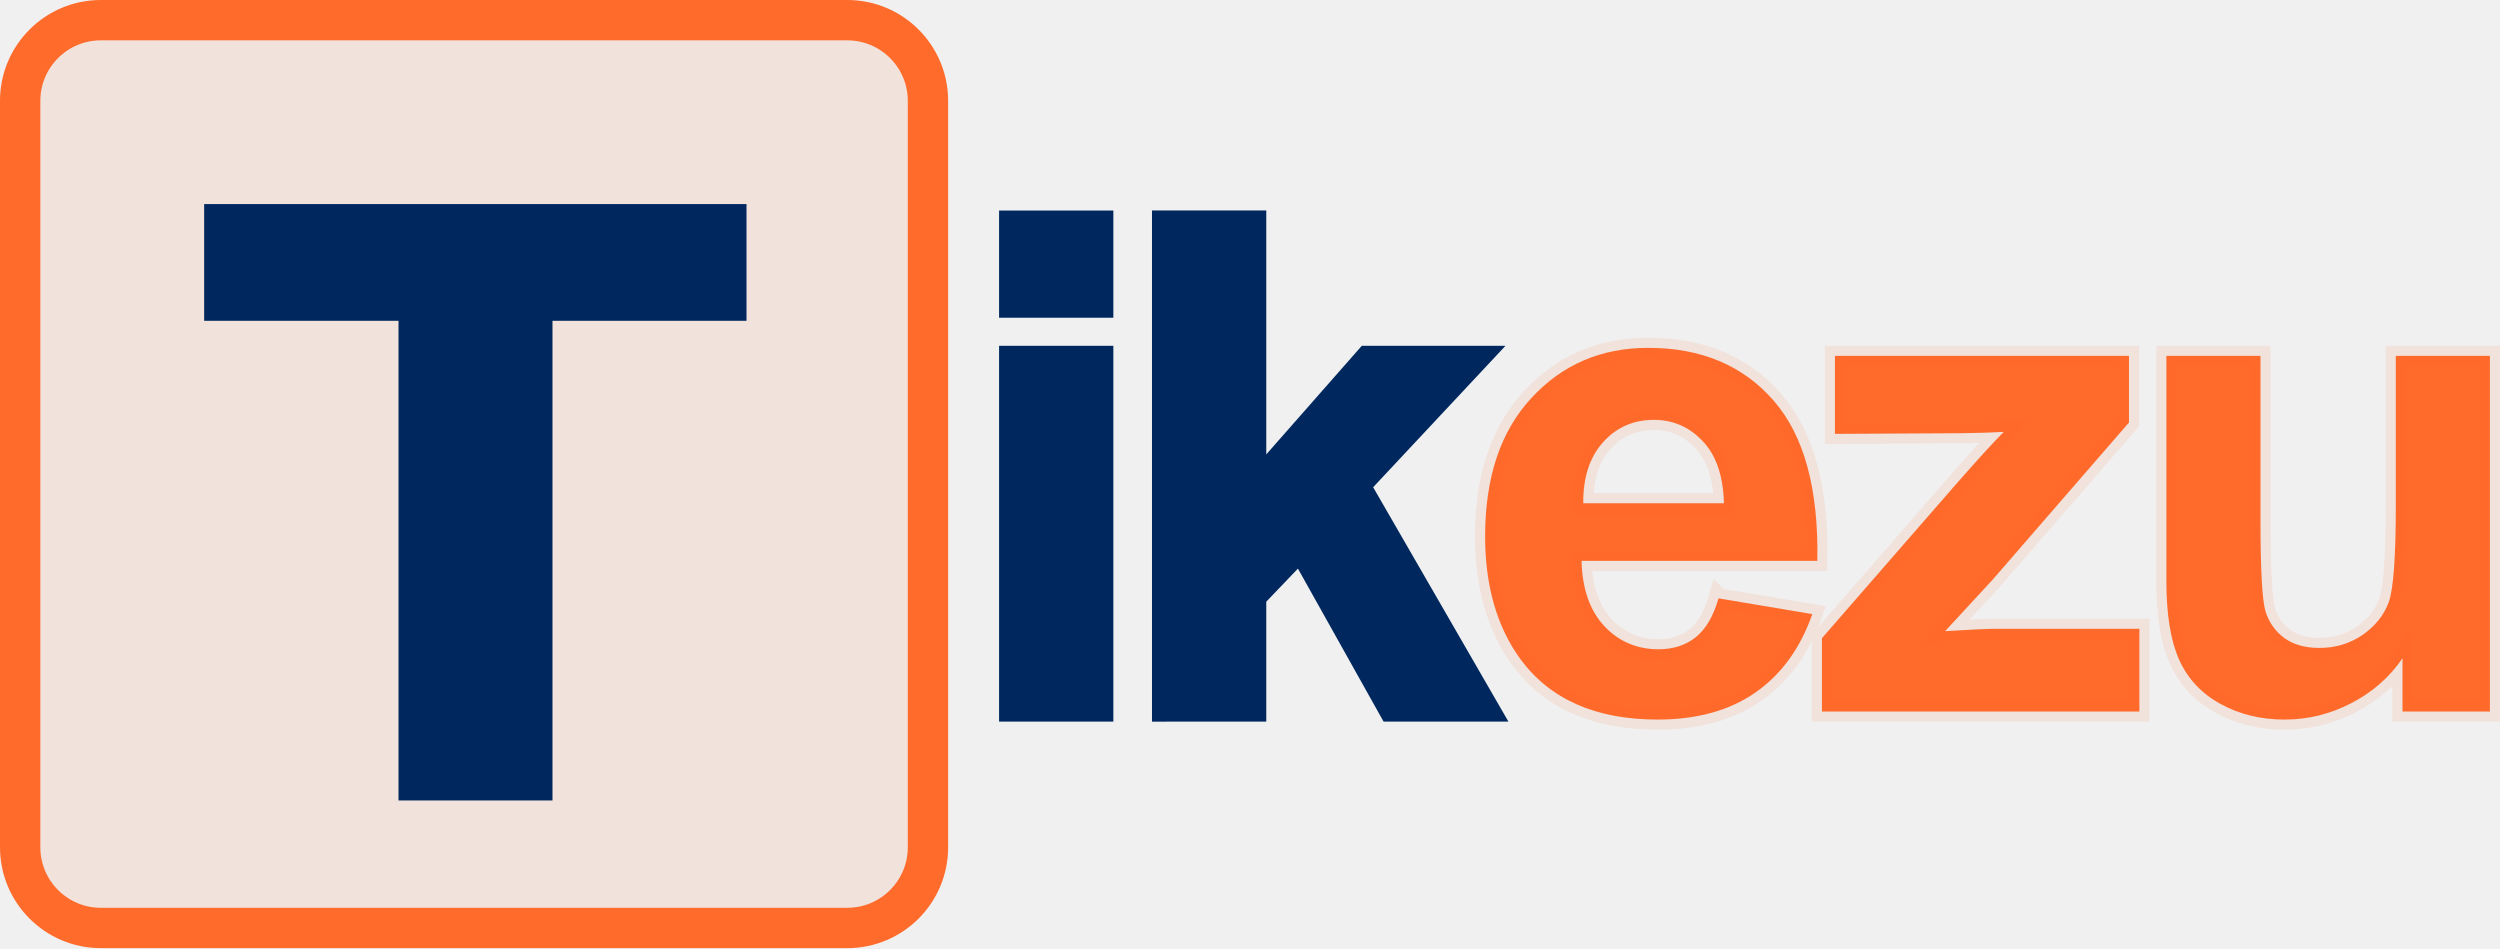
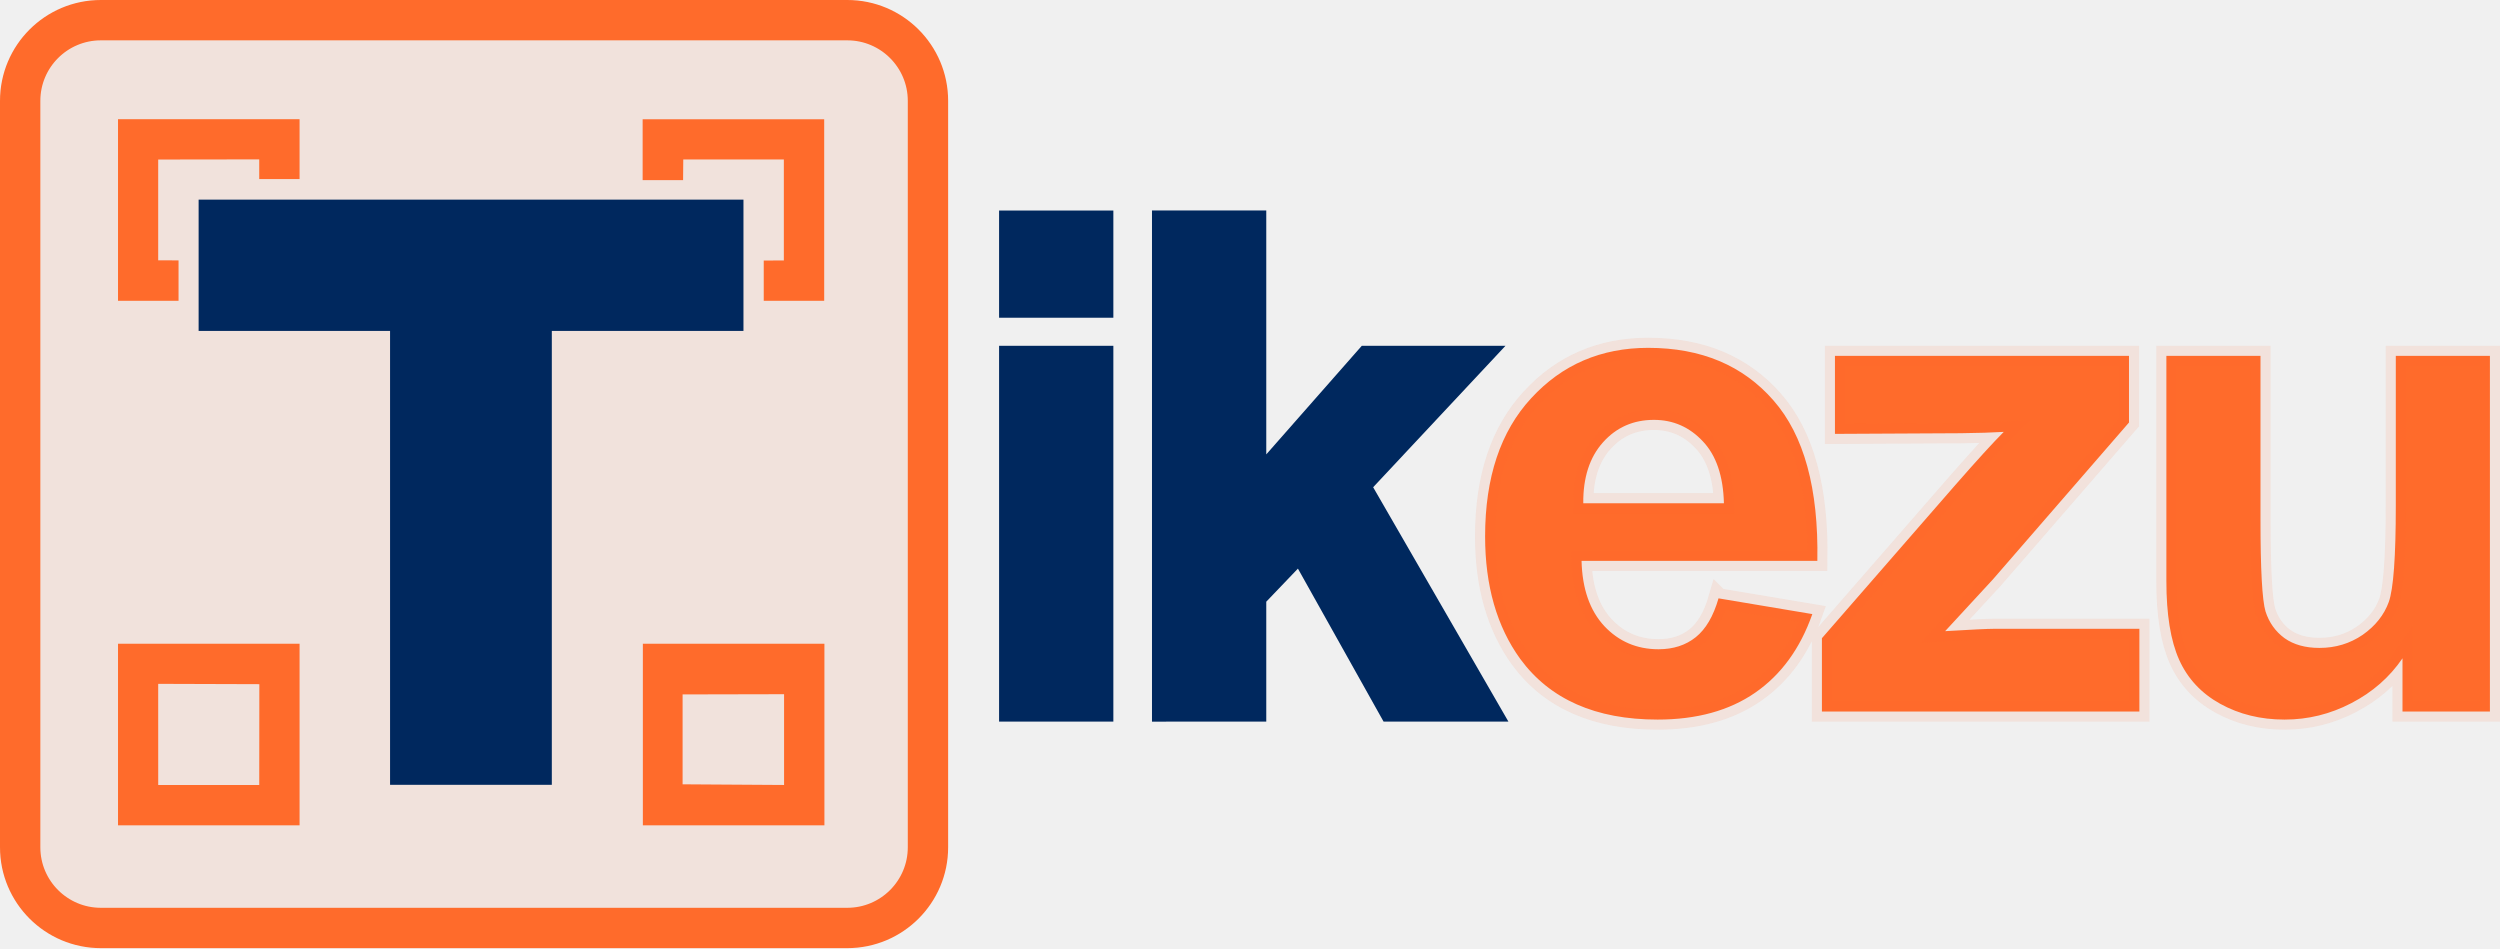
<svg xmlns="http://www.w3.org/2000/svg" width="123.927" height="47" viewBox="0 0 123.927 47" fill="none" version="1.1" id="svg6">
  <defs id="defs1">
-     <mask id="tMask">
-       <rect fill="#000000" id="rect10" width="28.531" height="11.473" x="9.311" y="8.886" rx="0" />
-     </mask>
+     <filter id="mask-powermask-path-effect7_inverse" style="color-interpolation-filters:sRGB" height="100" width="100" x="-50" y="-50">
+       <feColorMatrix id="mask-powermask-path-effect7_primitive1" values="1" type="saturate" result="fbSourceGraphic" />
+       <feColorMatrix id="mask-powermask-path-effect7_primitive2" values="-1 0 0 0 1 0 -1 0 0 1 0 0 -1 0 1 0 0 0 1 0 " in="fbSourceGraphic" />
+     </filter>
+     <filter id="mask-powermask-path-effect8_inverse" style="color-interpolation-filters:sRGB" height="100" width="100" x="-50" y="-50">
+       <feColorMatrix id="mask-powermask-path-effect8_primitive1" values="1" type="saturate" result="fbSourceGraphic" />
+       <feColorMatrix id="mask-powermask-path-effect8_primitive2" values="-1 0 0 0 1 0 -1 0 0 1 0 0 -1 0 1 0 0 0 1 0 " in="fbSourceGraphic" />
+     </filter>
+     <filter id="mask-powermask-path-effect9_inverse" style="color-interpolation-filters:sRGB" height="100" width="100" x="-50" y="-50">
+       <feColorMatrix id="mask-powermask-path-effect9_primitive1" values="1" type="saturate" result="fbSourceGraphic" />
+       <feColorMatrix id="mask-powermask-path-effect9_primitive2" values="-1 0 0 0 1 0 -1 0 0 1 0 0 -1 0 1 0 0 0 1 0 " in="fbSourceGraphic" />
+     </filter>
+     <filter id="mask-powermask-path-effect12_inverse" style="color-interpolation-filters:sRGB" height="100" width="100" x="-50" y="-50">
+       <feColorMatrix id="mask-powermask-path-effect12_primitive1" values="1" type="saturate" result="fbSourceGraphic" />
+       <feColorMatrix id="mask-powermask-path-effect12_primitive2" values="-1 0 0 0 1 0 -1 0 0 1 0 0 -1 0 1 0 0 0 1 0 " in="fbSourceGraphic" />
+     </filter>
+     <filter id="mask-powermask-path-effect15_inverse" style="color-interpolation-filters:sRGB" height="100" width="100" x="-50" y="-50">
+       <feColorMatrix id="mask-powermask-path-effect15_primitive1" values="1" type="saturate" result="fbSourceGraphic" />
+       <feColorMatrix id="mask-powermask-path-effect15_primitive2" values="-1 0 0 0 1 0 -1 0 0 1 0 0 -1 0 1 0 0 0 1 0 " in="fbSourceGraphic" />
+     </filter>
+     <clipPath clipPathUnits="userSpaceOnUse" id="clipPath17">
+       <rect style="display:none;fill:#ffffff;fill-opacity:1;stroke-width:0;paint-order:markers stroke fill" id="rect17" width="7.95" height="7.977" x="15.851" y="12.878" clip-path="none" d="m 15.851,12.878 h 7.95 v 7.977 h -7.95 z" />
+       <path id="lpe_path-effect17" style="fill:#ffffff;fill-opacity:1;stroke-width:0;paint-order:markers stroke fill" class="powerclip" d="m 7.85,4.91 h 19 v 19 H 7.85 Z m 8.001,7.968 v 7.977 h 7.95 v -7.977 z" />
+     </clipPath>
+     <clipPath clipPathUnits="userSpaceOnUse" id="clipPath20">
+       <rect style="display:none;fill:#ffffff;fill-opacity:1;stroke-width:0;paint-order:markers stroke fill" id="rect21" width="7.95" height="8.469" x="36.91" y="12.929" clip-path="none" d="m 36.91,12.929 h 7.95 v 8.469 h -7.95 z" />
+       <path id="lpe_path-effect21" style="display:block;fill:#ffffff;fill-opacity:1;stroke-width:0;paint-order:markers stroke fill" class="powerclip" d="m 33.856,4.912 h 19 V 23.912 h -19 z m 3.053,8.017 v 8.469 h 7.95 v -8.469 z" />
+     </clipPath>
  </defs>
  <rect x="1" y="1" width="45" height="45" rx="4" fill="#ff6b2b" fill-opacity="0.1" stroke="#ff6b2b" stroke-width="2" id="rect2" />
-   <g mask="url(#tMask)" id="g5" transform="translate(-7,-4)">
-     <path d="m 12.85,9.91 h 9 v 9 H 12.85 Z m 1.992,1.998 5.008,-0.007 V 16.91 l -5.008,-0.004 z" fill-rule="evenodd" clip-rule="evenodd" fill="#ff6b2b" id="path2" />
-     <path d="m 38.856,9.912 h 9 v 9 h -9 z m 2.014,1.992 h 4.986 v 5.008 l -5.03,0.011 z" fill-rule="evenodd" clip-rule="evenodd" fill="#ff6b2b" id="path3" />
+   <g id="g5" transform="translate(-7,-4)">
+     <path d="m 12.85,9.91 h 9 v 9 H 12.85 Z m 1.992,1.998 5.008,-0.007 V 16.91 l -5.008,-0.004 z" fill-rule="evenodd" clip-rule="evenodd" fill="#ff6b2b" id="path16" mask="none" style="display:block" clip-path="url(#clipPath17)" />
+     <path d="m 38.856,9.912 h 9 v 9 h -9 z m 2.014,1.992 h 4.986 v 5.008 l -5.03,0.011 z" fill-rule="evenodd" clip-rule="evenodd" fill="#ff6b2b" id="path19" style="display:block" clip-path="url(#clipPath20)" />
    <path d="m 12.85,35.912 h 9 v 9 h -9 z m 1.992,1.987 5.014,0.016 -0.005,4.997 -5.008,3.88e-4 z" fill-rule="evenodd" clip-rule="evenodd" fill="#ff6b2b" id="path4" />
    <path d="m 38.867,35.912 h 9 v 9 h -9 z m 1.97,2.511 5.03,-0.011 v 4.5 l -5.03,-0.033 z" fill-rule="evenodd" clip-rule="evenodd" fill="#ff6b2b" id="path5" />
  </g>
  <g id="text6" style="font-weight:600;font-size:34px;font-family:Poppins, Arial, sans-serif;letter-spacing:-0.05em;fill:#002a63;stroke:#002a63" aria-label="ikezu">
    <path style="fill:#00285e;stroke:#00285e" d="m 50.025,15.251 v -4.316 h 4.665 v 4.316 z m 0,20.021 V 17.641 h 4.665 v 17.631 z m 7.58,0 v -24.338 h 4.665 v 12.916 l 5.462,-6.209 h 5.744 l -6.026,6.441 6.458,11.189 h -5.03 l -4.433,-7.919 -2.175,2.274 v 5.645 z" id="path1" />
    <path style="fill:#ff6b2b;stroke:#ff6b2b;stroke-opacity:0.102" d="m 85.19,29.661 4.648,0.78 q -0.896,2.557 -2.839,3.901 -1.926,1.328 -4.831,1.328 -4.599,0 -6.807,-3.005 -1.743,-2.407 -1.743,-6.076 0,-4.383 2.291,-6.856 2.291,-2.49 5.794,-2.49 3.935,0 6.209,2.606 2.274,2.59 2.175,7.952 h -11.688 q 0.05,2.075 1.129,3.237 1.079,1.146 2.689,1.146 1.096,0 1.843,-0.598 0.747,-0.598 1.129,-1.926 z m 0.266,-4.715 q -0.05,-2.025 -1.046,-3.071 -0.996,-1.062 -2.424,-1.062 -1.527,0 -2.523,1.112 -0.996,1.112 -0.979,3.021 z m 4.858,10.326 v -3.636 l 6.607,-7.587 q 1.627,-1.859 2.407,-2.64 -0.813,0.05 -2.142,0.066 l -6.226,0.033 v -3.868 h 14.576 v 3.304 l -6.74,7.77 -2.374,2.573 q 1.942,-0.116 2.407,-0.116 h 7.222 v 4.101 z m 28.78,0 v -2.64 q -0.963,1.411 -2.54,2.225 -1.561,0.813 -3.304,0.813 -1.776,0 -3.188,-0.78 -1.411,-0.78 -2.042,-2.191 -0.631,-1.411 -0.631,-3.901 v -11.156 h 4.665 v 8.102 q 0,3.719 0.249,4.565 0.266,0.83 0.946,1.328 0.681,0.481 1.727,0.481 1.195,0 2.142,-0.647 0.946,-0.664 1.295,-1.627 0.349,-0.979 0.349,-4.765 v -7.438 h 4.665 v 17.631 z" id="path6" />
  </g>
-   <path style="fill:#00285e;stroke:#00285e;stroke-opacity:1" d="m 20.255,39.181 h 6.632 V 15.401 h 9.618 V 10.616 H 10.62 v 4.785 l 9.635,-1.83e-4 z" id="path9" />
+   <path style="fill:#00285e;stroke:#00285e;stroke-width:1.008;stroke-opacity:1" d="m 19.84,38.4 h 7.01 V 15.9 h 9.5 v -5.5 h -26 v 5.5 h 9.49 z" id="path9" />
</svg>
